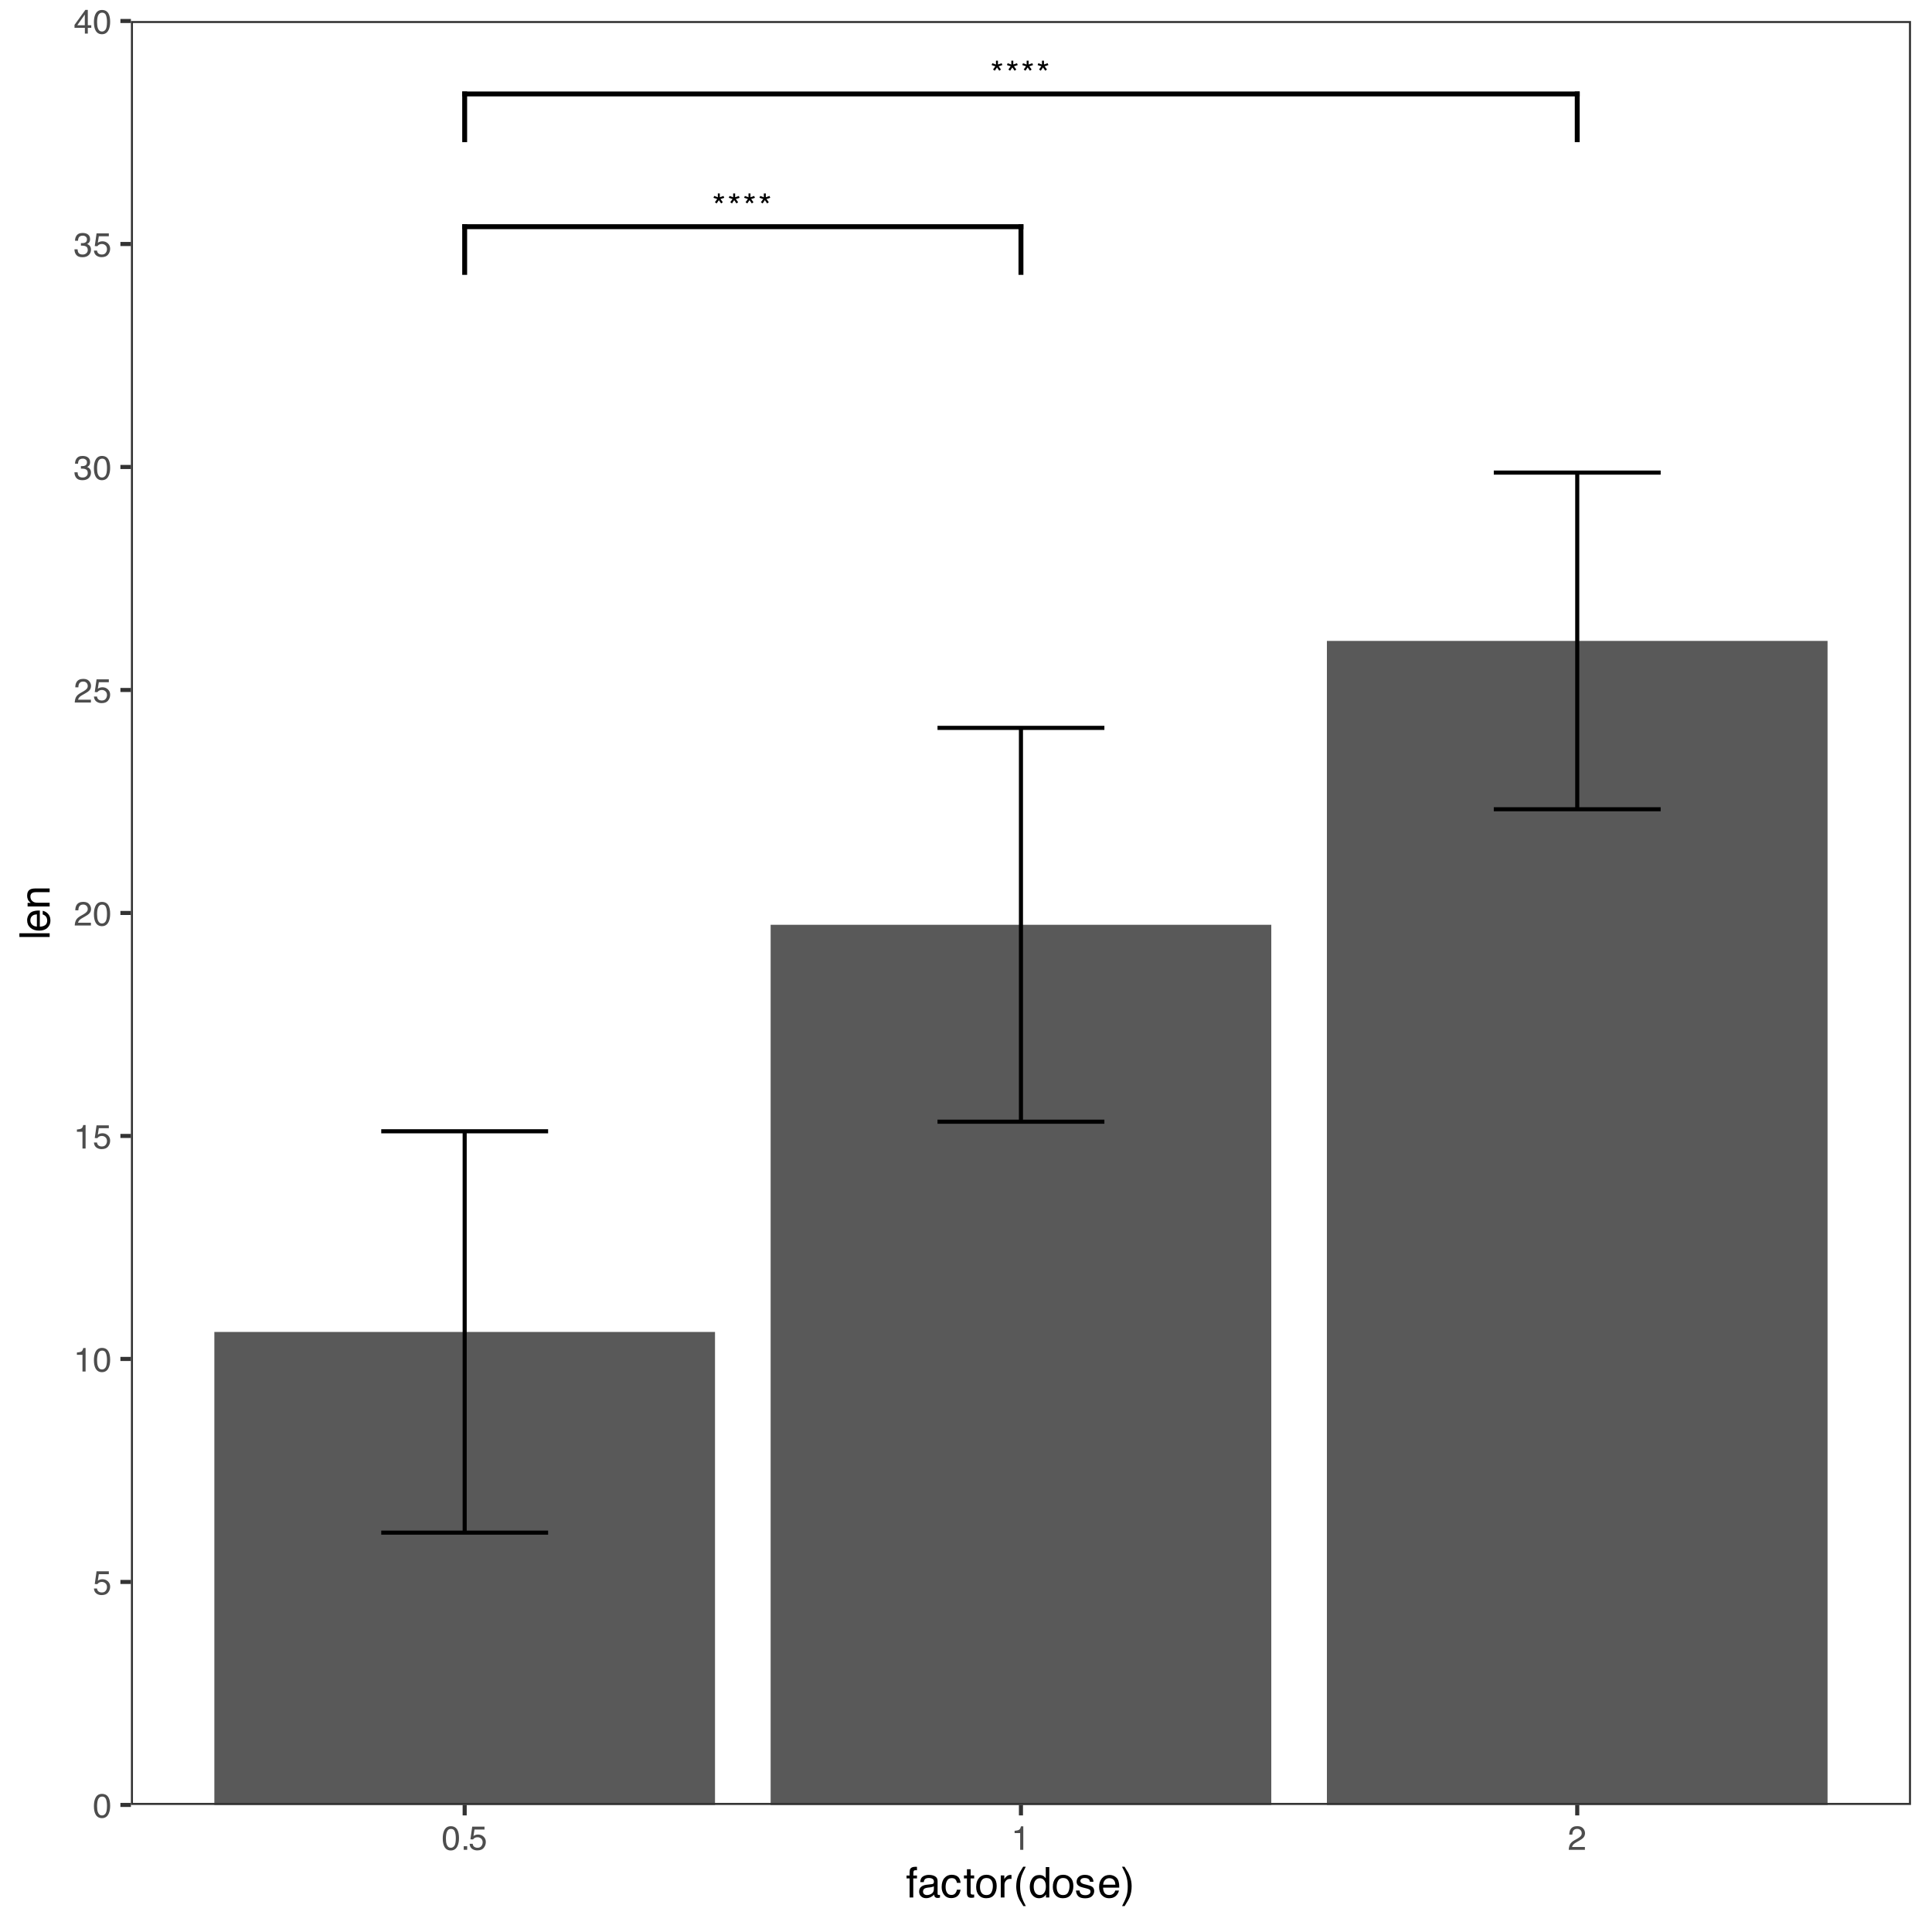
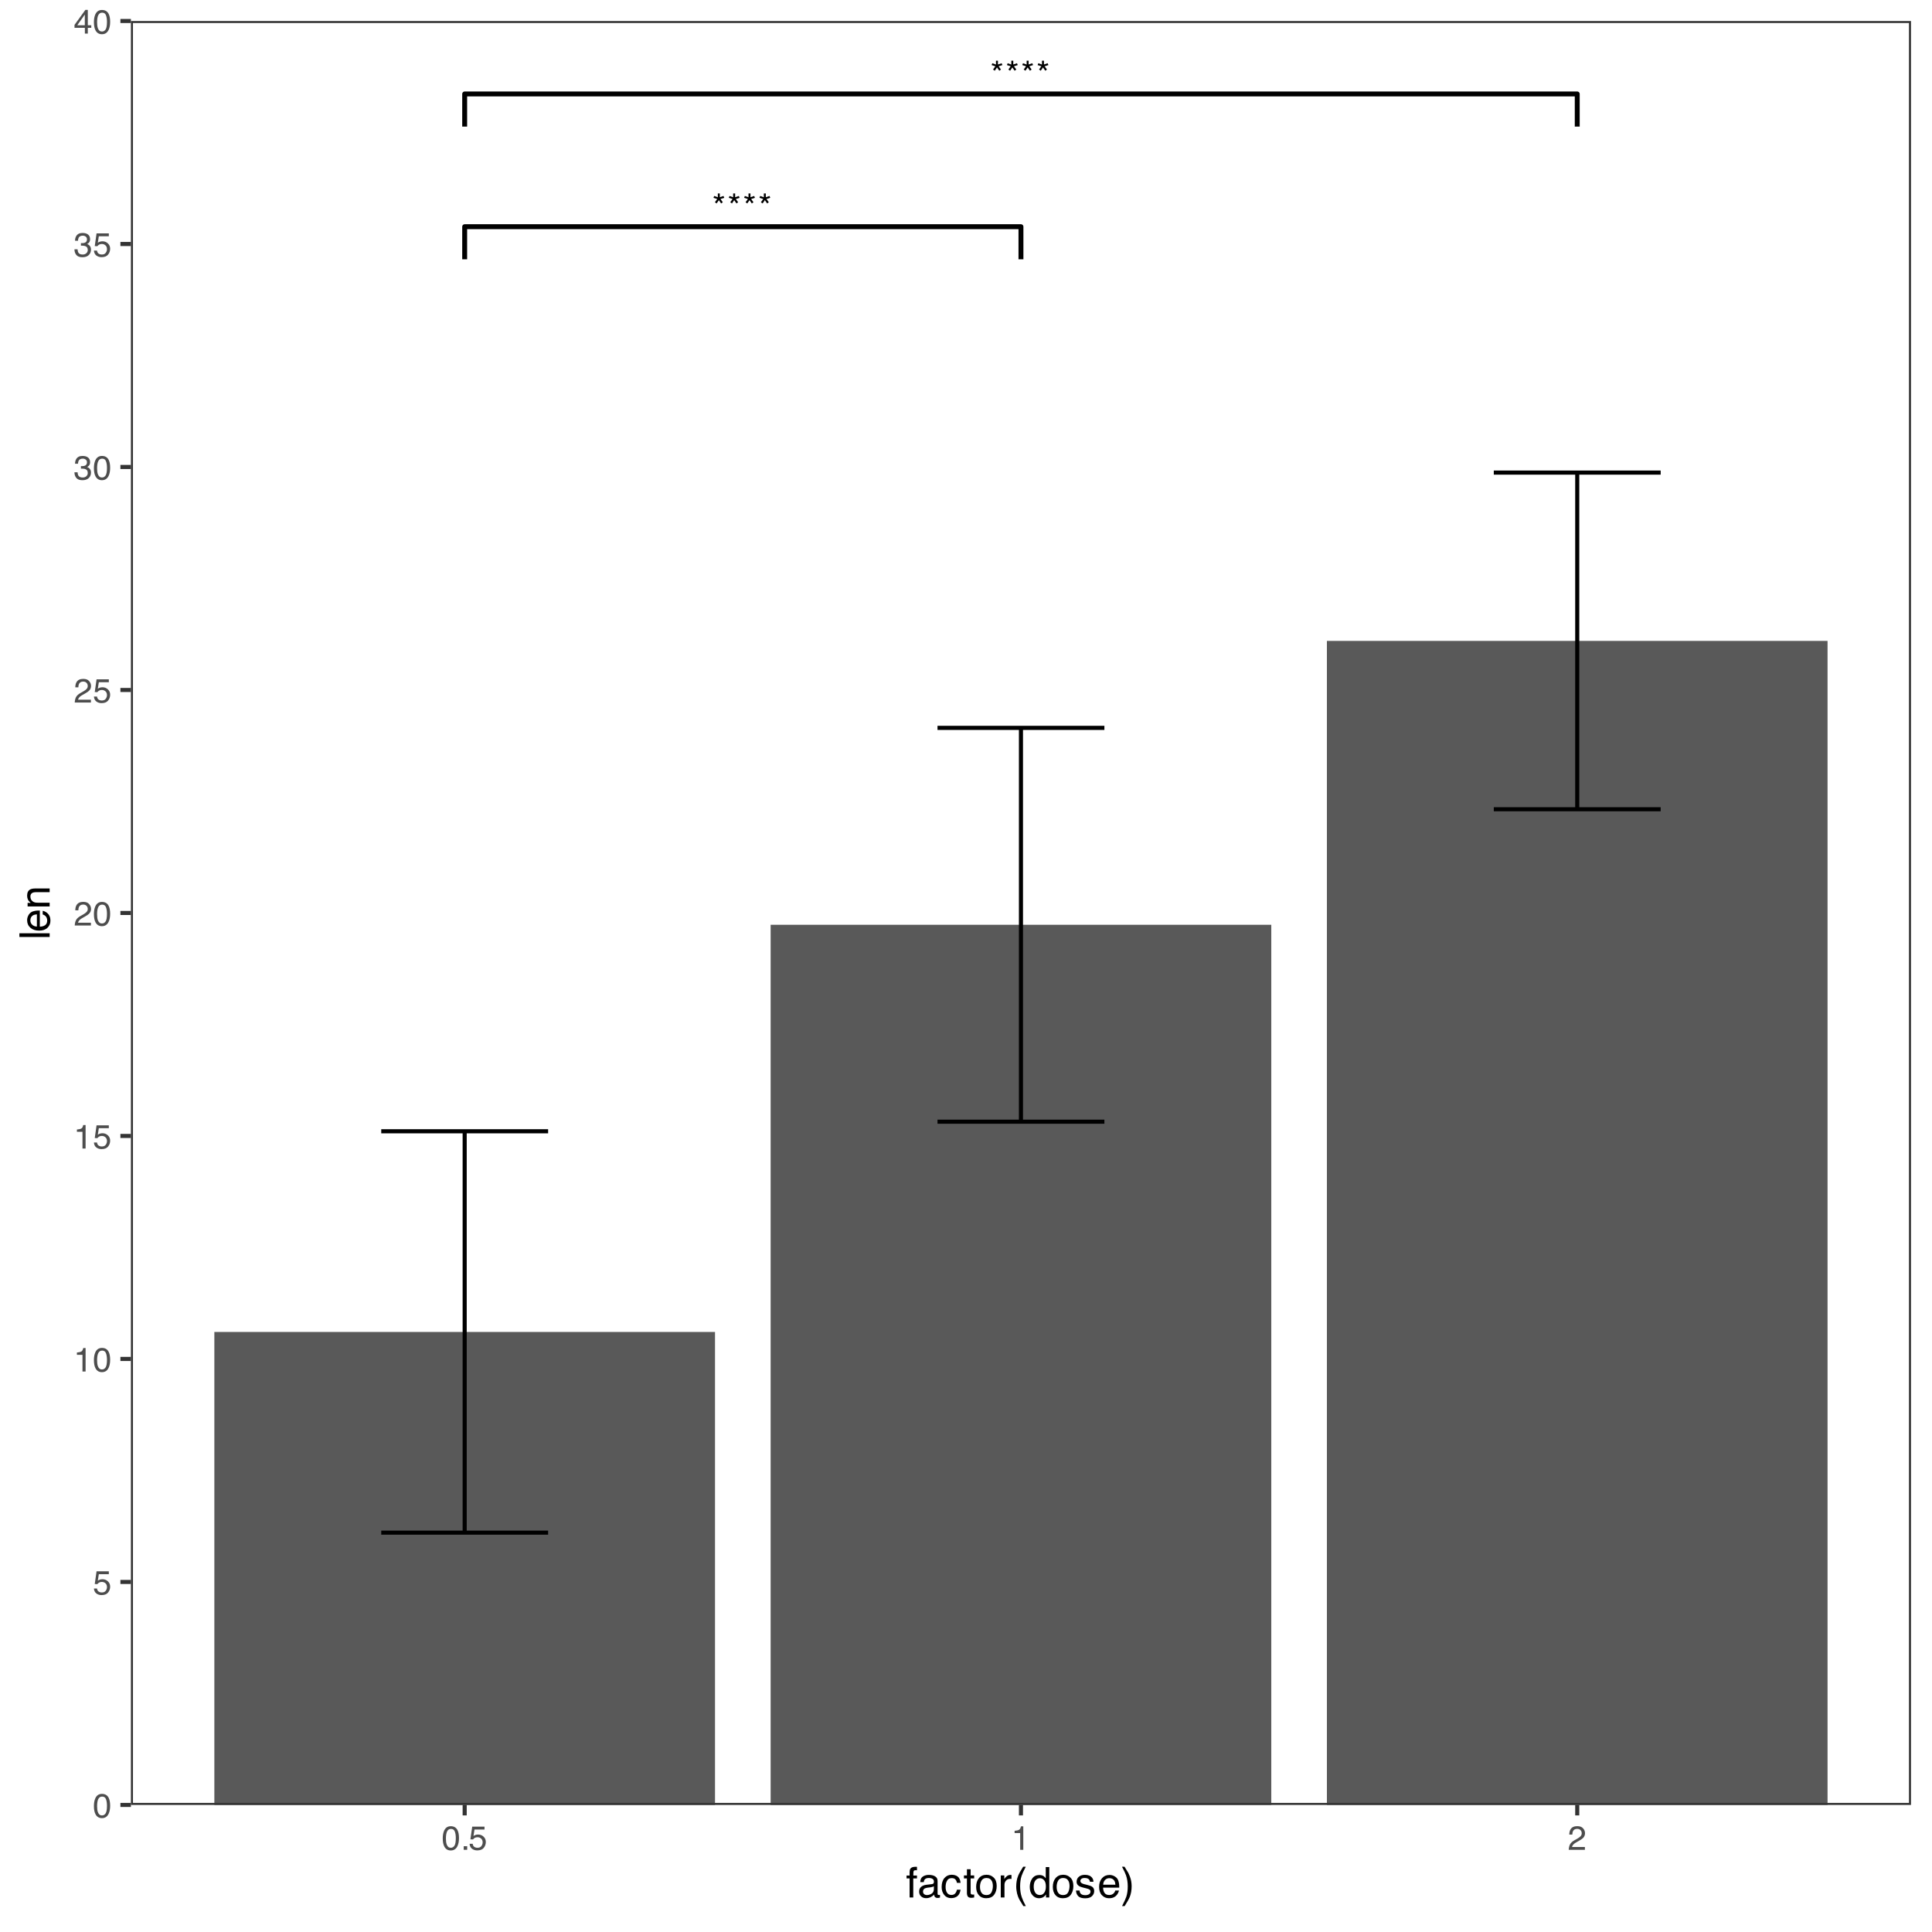
<svg xmlns="http://www.w3.org/2000/svg" xmlns:xlink="http://www.w3.org/1999/xlink" width="504pt" height="504pt" viewBox="0 0 504 504">
  <defs>
    <g>
      <g id="glyph-0-0">
        <path d="M 0.297 0 L 0.297 -6.531 L 5.484 -6.531 L 5.484 0 Z M 4.656 -0.812 L 4.656 -5.719 L 1.109 -5.719 L 1.109 -0.812 Z M 4.656 -0.812 " />
      </g>
      <g id="glyph-0-1">
        <path d="M 2 -6.531 L 2 -5.547 L 2.969 -5.875 L 3.156 -5.391 L 2.172 -5.078 L 2.781 -4.234 L 2.344 -3.922 L 1.75 -4.781 L 1.172 -3.922 L 0.719 -4.234 L 1.328 -5.078 L 0.344 -5.391 L 0.531 -5.875 L 1.484 -5.531 L 1.484 -6.531 Z M 2 -6.531 " />
      </g>
      <g id="glyph-1-0">
        <path d="M 0.281 0 L 0.281 -6.312 L 5.297 -6.312 L 5.297 0 Z M 4.5 -0.797 L 4.5 -5.516 L 1.078 -5.516 L 1.078 -0.797 Z M 4.5 -0.797 " />
      </g>
      <g id="glyph-1-1">
        <path d="M 2.375 -6.156 C 3.176 -6.156 3.754 -5.828 4.109 -5.172 C 4.379 -4.66 4.516 -3.961 4.516 -3.078 C 4.516 -2.242 4.391 -1.555 4.141 -1.016 C 3.785 -0.223 3.195 0.172 2.375 0.172 C 1.633 0.172 1.082 -0.148 0.719 -0.797 C 0.426 -1.328 0.281 -2.047 0.281 -2.953 C 0.281 -3.648 0.367 -4.25 0.547 -4.75 C 0.879 -5.688 1.488 -6.156 2.375 -6.156 Z M 2.375 -0.531 C 2.77 -0.531 3.086 -0.707 3.328 -1.062 C 3.566 -1.426 3.688 -2.086 3.688 -3.047 C 3.688 -3.754 3.598 -4.332 3.422 -4.781 C 3.254 -5.227 2.922 -5.453 2.422 -5.453 C 1.973 -5.453 1.641 -5.238 1.422 -4.812 C 1.211 -4.383 1.109 -3.754 1.109 -2.922 C 1.109 -2.297 1.176 -1.789 1.312 -1.406 C 1.52 -0.82 1.875 -0.531 2.375 -0.531 Z M 2.375 -0.531 " />
      </g>
      <g id="glyph-1-2">
        <path d="M 1.094 -1.562 C 1.133 -1.125 1.336 -0.82 1.703 -0.656 C 1.879 -0.57 2.094 -0.531 2.344 -0.531 C 2.801 -0.531 3.141 -0.676 3.359 -0.969 C 3.578 -1.258 3.688 -1.582 3.688 -1.938 C 3.688 -2.363 3.555 -2.691 3.297 -2.922 C 3.035 -3.16 2.719 -3.281 2.344 -3.281 C 2.082 -3.281 1.852 -3.227 1.656 -3.125 C 1.469 -3.02 1.305 -2.879 1.172 -2.703 L 0.5 -2.734 L 0.969 -6.047 L 4.172 -6.047 L 4.172 -5.297 L 1.562 -5.297 L 1.297 -3.594 C 1.43 -3.695 1.566 -3.773 1.703 -3.828 C 1.93 -3.93 2.195 -3.984 2.5 -3.984 C 3.062 -3.984 3.535 -3.801 3.922 -3.438 C 4.316 -3.07 4.516 -2.609 4.516 -2.047 C 4.516 -1.461 4.332 -0.945 3.969 -0.5 C 3.613 -0.062 3.047 0.156 2.266 0.156 C 1.754 0.156 1.305 0.012 0.922 -0.266 C 0.547 -0.547 0.332 -0.977 0.281 -1.562 Z M 1.094 -1.562 " />
      </g>
      <g id="glyph-1-3">
        <path d="M 0.844 -4.359 L 0.844 -4.953 C 1.395 -5.004 1.781 -5.094 2 -5.219 C 2.227 -5.344 2.395 -5.645 2.5 -6.125 L 3.109 -6.125 L 3.109 0 L 2.297 0 L 2.297 -4.359 Z M 0.844 -4.359 " />
      </g>
      <g id="glyph-1-4">
        <path d="M 0.281 0 C 0.301 -0.531 0.406 -0.988 0.594 -1.375 C 0.789 -1.77 1.164 -2.129 1.719 -2.453 L 2.547 -2.922 C 2.91 -3.141 3.164 -3.328 3.312 -3.484 C 3.551 -3.711 3.672 -3.984 3.672 -4.297 C 3.672 -4.648 3.562 -4.93 3.344 -5.141 C 3.133 -5.359 2.848 -5.469 2.484 -5.469 C 1.961 -5.469 1.598 -5.266 1.391 -4.859 C 1.285 -4.648 1.227 -4.352 1.219 -3.969 L 0.422 -3.969 C 0.43 -4.5 0.531 -4.938 0.719 -5.281 C 1.051 -5.875 1.645 -6.172 2.5 -6.172 C 3.195 -6.172 3.707 -5.977 4.031 -5.594 C 4.363 -5.219 4.531 -4.797 4.531 -4.328 C 4.531 -3.836 4.352 -3.414 4 -3.062 C 3.801 -2.863 3.441 -2.617 2.922 -2.328 L 2.344 -2 C 2.062 -1.844 1.836 -1.695 1.672 -1.562 C 1.391 -1.312 1.211 -1.035 1.141 -0.734 L 4.5 -0.734 L 4.5 0 Z M 0.281 0 " />
      </g>
      <g id="glyph-1-5">
        <path d="M 2.281 0.172 C 1.551 0.172 1.02 -0.023 0.688 -0.422 C 0.363 -0.828 0.203 -1.316 0.203 -1.891 L 1.016 -1.891 C 1.047 -1.492 1.117 -1.203 1.234 -1.016 C 1.441 -0.691 1.805 -0.531 2.328 -0.531 C 2.734 -0.531 3.055 -0.641 3.297 -0.859 C 3.547 -1.078 3.672 -1.359 3.672 -1.703 C 3.672 -2.129 3.539 -2.426 3.281 -2.594 C 3.031 -2.758 2.672 -2.844 2.203 -2.844 C 2.148 -2.844 2.098 -2.844 2.047 -2.844 C 1.992 -2.844 1.941 -2.844 1.891 -2.844 L 1.891 -3.516 C 1.973 -3.516 2.039 -3.508 2.094 -3.5 C 2.145 -3.5 2.203 -3.5 2.266 -3.5 C 2.555 -3.5 2.797 -3.547 2.984 -3.641 C 3.305 -3.797 3.469 -4.082 3.469 -4.5 C 3.469 -4.801 3.359 -5.035 3.141 -5.203 C 2.922 -5.367 2.672 -5.453 2.391 -5.453 C 1.867 -5.453 1.508 -5.281 1.312 -4.938 C 1.207 -4.75 1.145 -4.477 1.125 -4.125 L 0.359 -4.125 C 0.359 -4.582 0.453 -4.973 0.641 -5.297 C 0.953 -5.867 1.504 -6.156 2.297 -6.156 C 2.93 -6.156 3.422 -6.016 3.766 -5.734 C 4.109 -5.461 4.281 -5.062 4.281 -4.531 C 4.281 -4.145 4.176 -3.836 3.969 -3.609 C 3.844 -3.461 3.68 -3.348 3.484 -3.266 C 3.805 -3.172 4.055 -3 4.234 -2.75 C 4.422 -2.5 4.516 -2.191 4.516 -1.828 C 4.516 -1.234 4.316 -0.75 3.922 -0.375 C 3.535 -0.008 2.988 0.172 2.281 0.172 Z M 2.281 0.172 " />
      </g>
      <g id="glyph-1-6">
        <path d="M 2.906 -2.172 L 2.906 -4.969 L 0.938 -2.172 Z M 2.922 0 L 2.922 -1.5 L 0.219 -1.5 L 0.219 -2.266 L 3.047 -6.172 L 3.688 -6.172 L 3.688 -2.172 L 4.594 -2.172 L 4.594 -1.5 L 3.688 -1.5 L 3.688 0 Z M 2.922 0 " />
      </g>
      <g id="glyph-1-7">
        <path d="M 0.75 -0.938 L 1.656 -0.938 L 1.656 0 L 0.75 0 Z M 0.75 -0.938 " />
      </g>
      <g id="glyph-2-0">
        <path d="M 0.359 0 L 0.359 -7.891 L 6.625 -7.891 L 6.625 0 Z M 5.625 -0.984 L 5.625 -6.906 L 1.344 -6.906 L 1.344 -0.984 Z M 5.625 -0.984 " />
      </g>
      <g id="glyph-2-1">
        <path d="M 0.953 -6.625 C 0.961 -7.031 1.031 -7.328 1.156 -7.516 C 1.383 -7.836 1.82 -8 2.469 -8 C 2.531 -8 2.594 -8 2.656 -8 C 2.719 -8 2.789 -7.992 2.875 -7.984 L 2.875 -7.094 C 2.77 -7.102 2.695 -7.109 2.656 -7.109 C 2.613 -7.109 2.57 -7.109 2.531 -7.109 C 2.238 -7.109 2.062 -7.031 2 -6.875 C 1.945 -6.727 1.922 -6.344 1.922 -5.719 L 2.875 -5.719 L 2.875 -4.969 L 1.906 -4.969 L 1.906 0 L 0.953 0 L 0.953 -4.969 L 0.156 -4.969 L 0.156 -5.719 L 0.953 -5.719 Z M 0.953 -6.625 " />
      </g>
      <g id="glyph-2-2">
        <path d="M 1.453 -1.531 C 1.453 -1.25 1.551 -1.023 1.75 -0.859 C 1.957 -0.703 2.203 -0.625 2.484 -0.625 C 2.816 -0.625 3.145 -0.703 3.469 -0.859 C 4.008 -1.117 4.281 -1.551 4.281 -2.156 L 4.281 -2.922 C 4.156 -2.848 4 -2.785 3.812 -2.734 C 3.633 -2.691 3.453 -2.656 3.266 -2.625 L 2.688 -2.562 C 2.332 -2.508 2.066 -2.438 1.891 -2.344 C 1.598 -2.164 1.453 -1.895 1.453 -1.531 Z M 3.797 -3.484 C 4.016 -3.516 4.16 -3.609 4.234 -3.766 C 4.273 -3.848 4.297 -3.973 4.297 -4.141 C 4.297 -4.461 4.176 -4.695 3.938 -4.844 C 3.707 -5 3.375 -5.078 2.938 -5.078 C 2.438 -5.078 2.082 -4.941 1.875 -4.672 C 1.75 -4.516 1.672 -4.289 1.641 -4 L 0.734 -4 C 0.754 -4.707 0.984 -5.195 1.422 -5.469 C 1.867 -5.75 2.383 -5.891 2.969 -5.891 C 3.645 -5.891 4.191 -5.758 4.609 -5.5 C 5.035 -5.25 5.25 -4.848 5.25 -4.297 L 5.25 -0.984 C 5.25 -0.891 5.266 -0.812 5.297 -0.75 C 5.336 -0.688 5.426 -0.656 5.562 -0.656 C 5.602 -0.656 5.648 -0.656 5.703 -0.656 C 5.766 -0.664 5.82 -0.676 5.875 -0.688 L 5.875 0.031 C 5.727 0.07 5.613 0.098 5.531 0.109 C 5.457 0.117 5.352 0.125 5.219 0.125 C 4.883 0.125 4.641 0.004 4.484 -0.234 C 4.41 -0.359 4.359 -0.535 4.328 -0.766 C 4.129 -0.504 3.844 -0.281 3.469 -0.094 C 3.102 0.09 2.695 0.188 2.25 0.188 C 1.719 0.188 1.281 0.023 0.938 -0.297 C 0.602 -0.617 0.438 -1.023 0.438 -1.516 C 0.438 -2.047 0.602 -2.457 0.938 -2.75 C 1.27 -3.039 1.707 -3.223 2.25 -3.297 Z M 2.984 -5.891 Z M 2.984 -5.891 " />
      </g>
      <g id="glyph-2-3">
        <path d="M 2.922 -5.922 C 3.578 -5.922 4.109 -5.758 4.516 -5.438 C 4.922 -5.125 5.164 -4.582 5.25 -3.812 L 4.297 -3.812 C 4.242 -4.164 4.113 -4.457 3.906 -4.688 C 3.707 -4.926 3.379 -5.047 2.922 -5.047 C 2.305 -5.047 1.867 -4.75 1.609 -4.156 C 1.43 -3.758 1.344 -3.273 1.344 -2.703 C 1.344 -2.129 1.461 -1.645 1.703 -1.25 C 1.953 -0.852 2.336 -0.656 2.859 -0.656 C 3.266 -0.656 3.582 -0.773 3.812 -1.016 C 4.051 -1.266 4.211 -1.602 4.297 -2.031 L 5.25 -2.031 C 5.133 -1.27 4.863 -0.711 4.438 -0.359 C 4.008 -0.004 3.457 0.172 2.781 0.172 C 2.031 0.172 1.43 -0.102 0.984 -0.656 C 0.535 -1.207 0.312 -1.895 0.312 -2.719 C 0.312 -3.727 0.555 -4.516 1.047 -5.078 C 1.535 -5.641 2.16 -5.922 2.922 -5.922 Z M 2.781 -5.891 Z M 2.781 -5.891 " />
      </g>
      <g id="glyph-2-4">
        <path d="M 0.906 -7.359 L 1.875 -7.359 L 1.875 -5.75 L 2.797 -5.75 L 2.797 -4.969 L 1.875 -4.969 L 1.875 -1.203 C 1.875 -1.004 1.941 -0.875 2.078 -0.812 C 2.16 -0.77 2.285 -0.75 2.453 -0.75 C 2.504 -0.75 2.555 -0.75 2.609 -0.75 C 2.66 -0.75 2.723 -0.754 2.797 -0.766 L 2.797 0 C 2.68 0.031 2.562 0.051 2.438 0.062 C 2.32 0.082 2.195 0.094 2.062 0.094 C 1.613 0.094 1.305 -0.02 1.141 -0.25 C 0.984 -0.488 0.906 -0.789 0.906 -1.156 L 0.906 -4.969 L 0.125 -4.969 L 0.125 -5.75 L 0.906 -5.75 Z M 0.906 -7.359 " />
      </g>
      <g id="glyph-2-5">
        <path d="M 2.984 -0.625 C 3.629 -0.625 4.07 -0.863 4.312 -1.344 C 4.551 -1.832 4.672 -2.375 4.672 -2.969 C 4.672 -3.508 4.582 -3.945 4.406 -4.281 C 4.133 -4.812 3.664 -5.078 3 -5.078 C 2.406 -5.078 1.973 -4.848 1.703 -4.391 C 1.441 -3.941 1.312 -3.398 1.312 -2.766 C 1.312 -2.148 1.441 -1.641 1.703 -1.234 C 1.973 -0.828 2.398 -0.625 2.984 -0.625 Z M 3.031 -5.922 C 3.77 -5.922 4.395 -5.672 4.906 -5.172 C 5.414 -4.68 5.672 -3.957 5.672 -3 C 5.672 -2.07 5.445 -1.305 5 -0.703 C 4.551 -0.098 3.852 0.203 2.906 0.203 C 2.113 0.203 1.484 -0.062 1.016 -0.594 C 0.547 -1.125 0.312 -1.844 0.312 -2.75 C 0.312 -3.719 0.555 -4.488 1.047 -5.062 C 1.535 -5.633 2.195 -5.922 3.031 -5.922 Z M 3 -5.891 Z M 3 -5.891 " />
      </g>
      <g id="glyph-2-6">
        <path d="M 0.734 -5.75 L 1.656 -5.75 L 1.656 -4.766 C 1.727 -4.953 1.91 -5.18 2.203 -5.453 C 2.492 -5.734 2.832 -5.875 3.219 -5.875 C 3.238 -5.875 3.27 -5.875 3.312 -5.875 C 3.352 -5.875 3.426 -5.867 3.531 -5.859 L 3.531 -4.828 C 3.477 -4.836 3.426 -4.844 3.375 -4.844 C 3.32 -4.852 3.27 -4.859 3.219 -4.859 C 2.727 -4.859 2.352 -4.703 2.094 -4.391 C 1.832 -4.078 1.703 -3.719 1.703 -3.312 L 1.703 0 L 0.734 0 Z M 0.734 -5.75 " />
      </g>
      <g id="glyph-2-7">
        <path d="M 3.25 -8.016 C 2.688 -6.922 2.32 -6.117 2.156 -5.609 C 1.906 -4.828 1.781 -3.922 1.781 -2.891 C 1.781 -1.848 1.926 -0.898 2.219 -0.047 C 2.395 0.48 2.742 1.25 3.266 2.25 L 2.625 2.25 C 2.102 1.426 1.781 0.898 1.656 0.672 C 1.531 0.453 1.391 0.148 1.234 -0.234 C 1.035 -0.766 0.898 -1.332 0.828 -1.938 C 0.785 -2.25 0.766 -2.547 0.766 -2.828 C 0.766 -3.891 0.93 -4.832 1.266 -5.656 C 1.473 -6.188 1.91 -6.973 2.578 -8.016 Z M 3.25 -8.016 " />
      </g>
      <g id="glyph-2-8">
        <path d="M 1.328 -2.812 C 1.328 -2.195 1.457 -1.68 1.719 -1.266 C 1.977 -0.848 2.395 -0.641 2.969 -0.641 C 3.414 -0.641 3.781 -0.832 4.062 -1.219 C 4.352 -1.602 4.5 -2.156 4.5 -2.875 C 4.5 -3.602 4.348 -4.141 4.047 -4.484 C 3.754 -4.836 3.391 -5.016 2.953 -5.016 C 2.473 -5.016 2.082 -4.828 1.781 -4.453 C 1.477 -4.078 1.328 -3.531 1.328 -2.812 Z M 2.781 -5.859 C 3.219 -5.859 3.586 -5.766 3.891 -5.578 C 4.055 -5.473 4.25 -5.285 4.469 -5.016 L 4.469 -7.922 L 5.391 -7.922 L 5.391 0 L 4.531 0 L 4.531 -0.797 C 4.301 -0.441 4.031 -0.188 3.719 -0.031 C 3.414 0.121 3.066 0.203 2.672 0.203 C 2.023 0.203 1.469 -0.062 1 -0.594 C 0.531 -1.133 0.297 -1.852 0.297 -2.75 C 0.297 -3.594 0.508 -4.32 0.938 -4.938 C 1.363 -5.551 1.977 -5.859 2.781 -5.859 Z M 2.781 -5.859 " />
      </g>
      <g id="glyph-2-9">
        <path d="M 1.281 -1.812 C 1.312 -1.488 1.395 -1.238 1.531 -1.062 C 1.77 -0.75 2.191 -0.594 2.797 -0.594 C 3.148 -0.594 3.461 -0.672 3.734 -0.828 C 4.004 -0.984 4.141 -1.223 4.141 -1.547 C 4.141 -1.797 4.031 -1.984 3.812 -2.109 C 3.676 -2.191 3.398 -2.285 2.984 -2.391 L 2.219 -2.578 C 1.727 -2.703 1.367 -2.836 1.141 -2.984 C 0.723 -3.254 0.516 -3.617 0.516 -4.078 C 0.516 -4.617 0.707 -5.055 1.094 -5.391 C 1.488 -5.734 2.02 -5.906 2.688 -5.906 C 3.551 -5.906 4.176 -5.648 4.562 -5.141 C 4.801 -4.816 4.914 -4.469 4.906 -4.094 L 4 -4.094 C 3.977 -4.312 3.898 -4.508 3.766 -4.688 C 3.547 -4.945 3.16 -5.078 2.609 -5.078 C 2.242 -5.078 1.969 -5.004 1.781 -4.859 C 1.594 -4.723 1.5 -4.539 1.5 -4.312 C 1.5 -4.062 1.625 -3.863 1.875 -3.719 C 2.008 -3.625 2.219 -3.539 2.5 -3.469 L 3.141 -3.312 C 3.836 -3.145 4.301 -2.984 4.531 -2.828 C 4.914 -2.578 5.109 -2.191 5.109 -1.672 C 5.109 -1.148 4.91 -0.703 4.516 -0.328 C 4.129 0.035 3.539 0.219 2.75 0.219 C 1.895 0.219 1.285 0.023 0.922 -0.359 C 0.566 -0.754 0.379 -1.238 0.359 -1.812 Z M 2.719 -5.891 Z M 2.719 -5.891 " />
      </g>
      <g id="glyph-2-10">
        <path d="M 3.109 -5.875 C 3.516 -5.875 3.906 -5.781 4.281 -5.594 C 4.664 -5.406 4.961 -5.156 5.172 -4.844 C 5.359 -4.562 5.484 -4.223 5.547 -3.828 C 5.609 -3.566 5.641 -3.145 5.641 -2.562 L 1.422 -2.562 C 1.441 -1.977 1.578 -1.508 1.828 -1.156 C 2.086 -0.812 2.488 -0.641 3.031 -0.641 C 3.539 -0.641 3.945 -0.805 4.25 -1.141 C 4.414 -1.328 4.535 -1.551 4.609 -1.812 L 5.562 -1.812 C 5.531 -1.594 5.441 -1.352 5.297 -1.094 C 5.16 -0.832 5.004 -0.625 4.828 -0.469 C 4.535 -0.176 4.176 0.02 3.75 0.125 C 3.508 0.176 3.242 0.203 2.953 0.203 C 2.234 0.203 1.625 -0.055 1.125 -0.578 C 0.633 -1.098 0.391 -1.828 0.391 -2.766 C 0.391 -3.691 0.641 -4.441 1.141 -5.016 C 1.641 -5.586 2.297 -5.875 3.109 -5.875 Z M 4.641 -3.328 C 4.609 -3.754 4.52 -4.094 4.375 -4.344 C 4.102 -4.801 3.66 -5.031 3.047 -5.031 C 2.598 -5.031 2.223 -4.867 1.922 -4.547 C 1.629 -4.234 1.473 -3.828 1.453 -3.328 Z M 3.016 -5.891 Z M 3.016 -5.891 " />
      </g>
      <g id="glyph-2-11">
        <path d="M 0.375 2.25 C 0.945 1.133 1.316 0.32 1.484 -0.188 C 1.734 -0.957 1.859 -1.859 1.859 -2.891 C 1.859 -3.922 1.711 -4.867 1.422 -5.734 C 1.242 -6.266 0.891 -7.023 0.359 -8.016 L 1.016 -8.016 C 1.566 -7.141 1.898 -6.598 2.016 -6.391 C 2.129 -6.18 2.254 -5.895 2.391 -5.531 C 2.566 -5.082 2.691 -4.641 2.766 -4.203 C 2.836 -3.773 2.875 -3.359 2.875 -2.953 C 2.875 -1.891 2.707 -0.941 2.375 -0.109 C 2.156 0.418 1.711 1.207 1.047 2.25 Z M 0.375 2.25 " />
      </g>
      <g id="glyph-3-0">
        <path d="M 0 -0.359 L -7.891 -0.359 L -7.891 -6.625 L 0 -6.625 Z M -0.984 -5.625 L -6.906 -5.625 L -6.906 -1.344 L -0.984 -1.344 Z M -0.984 -5.625 " />
      </g>
      <g id="glyph-3-1">
        <path d="M -7.891 -0.734 L -7.891 -1.703 L 0 -1.703 L 0 -0.734 Z M -7.891 -0.734 " />
      </g>
      <g id="glyph-3-2">
        <path d="M -5.875 -3.109 C -5.875 -3.516 -5.781 -3.906 -5.594 -4.281 C -5.406 -4.664 -5.156 -4.961 -4.844 -5.172 C -4.562 -5.359 -4.223 -5.484 -3.828 -5.547 C -3.566 -5.609 -3.145 -5.641 -2.562 -5.641 L -2.562 -1.422 C -1.977 -1.441 -1.508 -1.578 -1.156 -1.828 C -0.812 -2.086 -0.641 -2.488 -0.641 -3.031 C -0.641 -3.539 -0.805 -3.945 -1.141 -4.25 C -1.328 -4.414 -1.551 -4.535 -1.812 -4.609 L -1.812 -5.562 C -1.594 -5.531 -1.352 -5.441 -1.094 -5.297 C -0.832 -5.16 -0.625 -5.004 -0.469 -4.828 C -0.176 -4.535 0.02 -4.176 0.125 -3.75 C 0.176 -3.508 0.203 -3.242 0.203 -2.953 C 0.203 -2.234 -0.055 -1.625 -0.578 -1.125 C -1.098 -0.633 -1.828 -0.391 -2.766 -0.391 C -3.691 -0.391 -4.441 -0.641 -5.016 -1.141 C -5.586 -1.641 -5.875 -2.297 -5.875 -3.109 Z M -3.328 -4.641 C -3.754 -4.609 -4.094 -4.52 -4.344 -4.375 C -4.801 -4.102 -5.031 -3.66 -5.031 -3.047 C -5.031 -2.598 -4.867 -2.223 -4.547 -1.922 C -4.234 -1.629 -3.828 -1.473 -3.328 -1.453 Z M -5.891 -3.016 Z M -5.891 -3.016 " />
      </g>
      <g id="glyph-3-3">
        <path d="M -5.75 -0.703 L -5.75 -1.625 L -4.938 -1.625 C -5.27 -1.895 -5.508 -2.18 -5.656 -2.484 C -5.801 -2.797 -5.875 -3.133 -5.875 -3.5 C -5.875 -4.32 -5.594 -4.875 -5.031 -5.156 C -4.719 -5.312 -4.27 -5.391 -3.688 -5.391 L 0 -5.391 L 0 -4.422 L -3.625 -4.422 C -3.977 -4.422 -4.258 -4.367 -4.469 -4.266 C -4.832 -4.086 -5.016 -3.773 -5.016 -3.328 C -5.016 -3.098 -4.988 -2.91 -4.938 -2.766 C -4.863 -2.492 -4.707 -2.258 -4.469 -2.062 C -4.281 -1.906 -4.082 -1.801 -3.875 -1.75 C -3.676 -1.695 -3.391 -1.672 -3.016 -1.672 L 0 -1.672 L 0 -0.703 Z M -5.891 -2.984 Z M -5.891 -2.984 " />
      </g>
    </g>
    <clipPath id="clip-0">
      <path clip-rule="nonzero" d="M 34.152 5.48 L 498.523 5.48 L 498.523 470.852 L 34.152 470.852 Z M 34.152 5.48 " />
    </clipPath>
    <clipPath id="clip-1">
      <path clip-rule="nonzero" d="M 55 347 L 187 347 L 187 470.852 L 55 470.852 Z M 55 347 " />
    </clipPath>
    <clipPath id="clip-2">
      <path clip-rule="nonzero" d="M 201 241 L 332 241 L 332 470.852 L 201 470.852 Z M 201 241 " />
    </clipPath>
    <clipPath id="clip-3">
      <path clip-rule="nonzero" d="M 346 167 L 477 167 L 477 470.852 L 346 470.852 Z M 346 167 " />
    </clipPath>
    <clipPath id="clip-4">
      <path clip-rule="nonzero" d="M 34.152 5.48 L 498.523 5.48 L 498.523 470.852 L 34.152 470.852 Z M 34.152 5.48 " />
    </clipPath>
  </defs>
  <rect x="-50.4" y="-50.4" width="604.8" height="604.8" fill="rgb(100%, 100%, 100%)" fill-opacity="1" />
  <rect x="-50.4" y="-50.4" width="604.8" height="604.8" fill="rgb(100%, 100%, 100%)" fill-opacity="1" />
  <path fill="none" stroke-width="1.067" stroke-linecap="round" stroke-linejoin="round" stroke="rgb(100%, 100%, 100%)" stroke-opacity="1" stroke-miterlimit="10" d="M 0 504 L 504 504 L 504 0 L 0 0 Z M 0 504 " />
  <g clip-path="url(#clip-0)">
    <path fill-rule="nonzero" fill="rgb(100%, 100%, 100%)" fill-opacity="1" d="M 34.152 470.848 L 498.523 470.848 L 498.523 5.477 L 34.152 5.477 Z M 34.152 470.848 " />
  </g>
  <g clip-path="url(#clip-1)">
    <path fill-rule="nonzero" fill="rgb(34.902%, 34.902%, 34.902%)" fill-opacity="1" d="M 55.918 470.848 L 186.523 470.848 L 186.523 347.465 L 55.918 347.465 Z M 55.918 470.848 " />
  </g>
  <g clip-path="url(#clip-2)">
    <path fill-rule="nonzero" fill="rgb(34.902%, 34.902%, 34.902%)" fill-opacity="1" d="M 201.035 470.848 L 331.641 470.848 L 331.641 241.246 L 201.035 241.246 Z M 201.035 470.848 " />
  </g>
  <g clip-path="url(#clip-3)">
    <path fill-rule="nonzero" fill="rgb(34.902%, 34.902%, 34.902%)" fill-opacity="1" d="M 346.148 470.848 L 476.754 470.848 L 476.754 167.195 L 346.148 167.195 Z M 346.148 470.848 " />
  </g>
  <path fill="none" stroke-width="1.067" stroke-linecap="butt" stroke-linejoin="round" stroke="rgb(0%, 0%, 0%)" stroke-opacity="1" stroke-miterlimit="10" d="M 99.453 295.117 L 142.988 295.117 " />
  <path fill="none" stroke-width="1.067" stroke-linecap="butt" stroke-linejoin="round" stroke="rgb(0%, 0%, 0%)" stroke-opacity="1" stroke-miterlimit="10" d="M 121.219 295.117 L 121.219 399.82 " />
  <path fill="none" stroke-width="1.067" stroke-linecap="butt" stroke-linejoin="round" stroke="rgb(0%, 0%, 0%)" stroke-opacity="1" stroke-miterlimit="10" d="M 99.453 399.82 L 142.988 399.82 " />
  <path fill="none" stroke-width="1.067" stroke-linecap="butt" stroke-linejoin="round" stroke="rgb(0%, 0%, 0%)" stroke-opacity="1" stroke-miterlimit="10" d="M 244.566 189.879 L 288.102 189.879 " />
  <path fill="none" stroke-width="1.067" stroke-linecap="butt" stroke-linejoin="round" stroke="rgb(0%, 0%, 0%)" stroke-opacity="1" stroke-miterlimit="10" d="M 266.336 189.879 L 266.336 292.617 " />
  <path fill="none" stroke-width="1.067" stroke-linecap="butt" stroke-linejoin="round" stroke="rgb(0%, 0%, 0%)" stroke-opacity="1" stroke-miterlimit="10" d="M 244.566 292.617 L 288.102 292.617 " />
  <path fill="none" stroke-width="1.067" stroke-linecap="butt" stroke-linejoin="round" stroke="rgb(0%, 0%, 0%)" stroke-opacity="1" stroke-miterlimit="10" d="M 389.684 123.285 L 433.219 123.285 " />
  <path fill="none" stroke-width="1.067" stroke-linecap="butt" stroke-linejoin="round" stroke="rgb(0%, 0%, 0%)" stroke-opacity="1" stroke-miterlimit="10" d="M 411.453 123.285 L 411.453 211.105 " />
  <path fill="none" stroke-width="1.067" stroke-linecap="butt" stroke-linejoin="round" stroke="rgb(0%, 0%, 0%)" stroke-opacity="1" stroke-miterlimit="10" d="M 389.684 211.105 L 433.219 211.105 " />
  <g fill="rgb(0%, 0%, 0%)" fill-opacity="1">
    <use xlink:href="#glyph-0-1" x="185.777" y="56.995" />
    <use xlink:href="#glyph-0-1" x="189.777" y="56.995" />
    <use xlink:href="#glyph-0-1" x="193.777" y="56.995" />
    <use xlink:href="#glyph-0-1" x="197.777" y="56.995" />
  </g>
-   <path fill="none" stroke-width="1.28" stroke-linecap="square" stroke-linejoin="round" stroke="rgb(0%, 0%, 0%)" stroke-opacity="1" stroke-miterlimit="10" d="M 121.219 71.062 L 121.219 59.137 " />
-   <path fill="none" stroke-width="1.28" stroke-linecap="square" stroke-linejoin="round" stroke="rgb(0%, 0%, 0%)" stroke-opacity="1" stroke-miterlimit="10" d="M 121.219 59.137 L 266.336 59.137 " />
-   <path fill="none" stroke-width="1.28" stroke-linecap="square" stroke-linejoin="round" stroke="rgb(0%, 0%, 0%)" stroke-opacity="1" stroke-miterlimit="10" d="M 266.336 59.137 L 266.336 71.062 " />
  <g fill="rgb(0%, 0%, 0%)" fill-opacity="1">
    <use xlink:href="#glyph-0-1" x="258.336" y="22.37" />
    <use xlink:href="#glyph-0-1" x="262.336" y="22.37" />
    <use xlink:href="#glyph-0-1" x="266.336" y="22.37" />
    <use xlink:href="#glyph-0-1" x="270.336" y="22.37" />
  </g>
-   <path fill="none" stroke-width="1.28" stroke-linecap="square" stroke-linejoin="round" stroke="rgb(0%, 0%, 0%)" stroke-opacity="1" stroke-miterlimit="10" d="M 121.219 36.438 L 121.219 24.512 " />
-   <path fill="none" stroke-width="1.28" stroke-linecap="square" stroke-linejoin="round" stroke="rgb(0%, 0%, 0%)" stroke-opacity="1" stroke-miterlimit="10" d="M 121.219 24.512 L 411.453 24.512 " />
-   <path fill="none" stroke-width="1.28" stroke-linecap="square" stroke-linejoin="round" stroke="rgb(0%, 0%, 0%)" stroke-opacity="1" stroke-miterlimit="10" d="M 411.453 24.512 L 411.453 36.438 " />
+   <path fill="none" stroke-width="1.28" stroke-linecap="butt" stroke-linejoin="round" stroke="rgb(0%, 0%, 0%)" stroke-opacity="1" stroke-miterlimit="10" d="M 121.219 67.641 L 121.219 59.137 L 266.336 59.137 L 266.336 67.641 " />
+   <path fill="none" stroke-width="1.28" stroke-linecap="butt" stroke-linejoin="round" stroke="rgb(0%, 0%, 0%)" stroke-opacity="1" stroke-miterlimit="10" d="M 121.219 33.016 L 121.219 24.512 L 411.453 24.512 L 411.453 33.016 " />
  <g clip-path="url(#clip-4)">
    <path fill="none" stroke-width="1.067" stroke-linecap="round" stroke-linejoin="round" stroke="rgb(20%, 20%, 20%)" stroke-opacity="1" stroke-miterlimit="10" d="M 34.152 470.848 L 498.523 470.848 L 498.523 5.477 L 34.152 5.477 Z M 34.152 470.848 " />
  </g>
  <g fill="rgb(30.196%, 30.196%, 30.196%)" fill-opacity="1">
    <use xlink:href="#glyph-1-1" x="24.219" y="474.124" />
  </g>
  <g fill="rgb(30.196%, 30.196%, 30.196%)" fill-opacity="1">
    <use xlink:href="#glyph-1-2" x="24.219" y="415.956" />
  </g>
  <g fill="rgb(30.196%, 30.196%, 30.196%)" fill-opacity="1">
    <use xlink:href="#glyph-1-3" x="19.219" y="357.784" />
    <use xlink:href="#glyph-1-1" x="24.219" y="357.784" />
  </g>
  <g fill="rgb(30.196%, 30.196%, 30.196%)" fill-opacity="1">
    <use xlink:href="#glyph-1-3" x="19.219" y="299.612" />
    <use xlink:href="#glyph-1-2" x="24.219" y="299.612" />
  </g>
  <g fill="rgb(30.196%, 30.196%, 30.196%)" fill-opacity="1">
    <use xlink:href="#glyph-1-4" x="19.219" y="241.44" />
    <use xlink:href="#glyph-1-1" x="24.219" y="241.44" />
  </g>
  <g fill="rgb(30.196%, 30.196%, 30.196%)" fill-opacity="1">
    <use xlink:href="#glyph-1-4" x="19.219" y="183.269" />
    <use xlink:href="#glyph-1-2" x="24.219" y="183.269" />
  </g>
  <g fill="rgb(30.196%, 30.196%, 30.196%)" fill-opacity="1">
    <use xlink:href="#glyph-1-5" x="19.219" y="125.097" />
    <use xlink:href="#glyph-1-1" x="24.219" y="125.097" />
  </g>
  <g fill="rgb(30.196%, 30.196%, 30.196%)" fill-opacity="1">
    <use xlink:href="#glyph-1-5" x="19.219" y="66.929" />
    <use xlink:href="#glyph-1-2" x="24.219" y="66.929" />
  </g>
  <g fill="rgb(30.196%, 30.196%, 30.196%)" fill-opacity="1">
    <use xlink:href="#glyph-1-6" x="19.219" y="8.757" />
    <use xlink:href="#glyph-1-1" x="24.219" y="8.757" />
  </g>
  <path fill="none" stroke-width="1.067" stroke-linecap="butt" stroke-linejoin="round" stroke="rgb(20%, 20%, 20%)" stroke-opacity="1" stroke-miterlimit="10" d="M 31.41 470.848 L 34.152 470.848 " />
  <path fill="none" stroke-width="1.067" stroke-linecap="butt" stroke-linejoin="round" stroke="rgb(20%, 20%, 20%)" stroke-opacity="1" stroke-miterlimit="10" d="M 31.41 412.68 L 34.152 412.68 " />
  <path fill="none" stroke-width="1.067" stroke-linecap="butt" stroke-linejoin="round" stroke="rgb(20%, 20%, 20%)" stroke-opacity="1" stroke-miterlimit="10" d="M 31.41 354.508 L 34.152 354.508 " />
  <path fill="none" stroke-width="1.067" stroke-linecap="butt" stroke-linejoin="round" stroke="rgb(20%, 20%, 20%)" stroke-opacity="1" stroke-miterlimit="10" d="M 31.41 296.336 L 34.152 296.336 " />
  <path fill="none" stroke-width="1.067" stroke-linecap="butt" stroke-linejoin="round" stroke="rgb(20%, 20%, 20%)" stroke-opacity="1" stroke-miterlimit="10" d="M 31.41 238.164 L 34.152 238.164 " />
  <path fill="none" stroke-width="1.067" stroke-linecap="butt" stroke-linejoin="round" stroke="rgb(20%, 20%, 20%)" stroke-opacity="1" stroke-miterlimit="10" d="M 31.41 179.992 L 34.152 179.992 " />
  <path fill="none" stroke-width="1.067" stroke-linecap="butt" stroke-linejoin="round" stroke="rgb(20%, 20%, 20%)" stroke-opacity="1" stroke-miterlimit="10" d="M 31.41 121.82 L 34.152 121.82 " />
  <path fill="none" stroke-width="1.067" stroke-linecap="butt" stroke-linejoin="round" stroke="rgb(20%, 20%, 20%)" stroke-opacity="1" stroke-miterlimit="10" d="M 31.41 63.652 L 34.152 63.652 " />
  <path fill="none" stroke-width="1.067" stroke-linecap="butt" stroke-linejoin="round" stroke="rgb(20%, 20%, 20%)" stroke-opacity="1" stroke-miterlimit="10" d="M 31.41 5.48 L 34.152 5.48 " />
  <path fill="none" stroke-width="1.067" stroke-linecap="butt" stroke-linejoin="round" stroke="rgb(20%, 20%, 20%)" stroke-opacity="1" stroke-miterlimit="10" d="M 121.219 473.59 L 121.219 470.848 " />
  <path fill="none" stroke-width="1.067" stroke-linecap="butt" stroke-linejoin="round" stroke="rgb(20%, 20%, 20%)" stroke-opacity="1" stroke-miterlimit="10" d="M 266.336 473.59 L 266.336 470.848 " />
  <path fill="none" stroke-width="1.067" stroke-linecap="butt" stroke-linejoin="round" stroke="rgb(20%, 20%, 20%)" stroke-opacity="1" stroke-miterlimit="10" d="M 411.453 473.59 L 411.453 470.848 " />
  <g fill="rgb(30.196%, 30.196%, 30.196%)" fill-opacity="1">
    <use xlink:href="#glyph-1-1" x="115.219" y="482.558" />
    <use xlink:href="#glyph-1-7" x="120.219" y="482.558" />
    <use xlink:href="#glyph-1-2" x="122.219" y="482.558" />
  </g>
  <g fill="rgb(30.196%, 30.196%, 30.196%)" fill-opacity="1">
    <use xlink:href="#glyph-1-3" x="263.836" y="482.558" />
  </g>
  <g fill="rgb(30.196%, 30.196%, 30.196%)" fill-opacity="1">
    <use xlink:href="#glyph-1-4" x="408.953" y="482.558" />
  </g>
  <g fill="rgb(0%, 0%, 0%)" fill-opacity="1">
    <use xlink:href="#glyph-2-1" x="236.336" y="494.99" />
    <use xlink:href="#glyph-2-2" x="239.336" y="494.99" />
    <use xlink:href="#glyph-2-3" x="245.336" y="494.99" />
    <use xlink:href="#glyph-2-4" x="251.336" y="494.99" />
    <use xlink:href="#glyph-2-5" x="254.336" y="494.99" />
    <use xlink:href="#glyph-2-6" x="260.336" y="494.99" />
    <use xlink:href="#glyph-2-7" x="264.336" y="494.99" />
    <use xlink:href="#glyph-2-8" x="268.336" y="494.99" />
    <use xlink:href="#glyph-2-5" x="274.336" y="494.99" />
    <use xlink:href="#glyph-2-9" x="280.336" y="494.99" />
    <use xlink:href="#glyph-2-10" x="286.336" y="494.99" />
    <use xlink:href="#glyph-2-11" x="292.336" y="494.99" />
  </g>
  <g fill="rgb(0%, 0%, 0%)" fill-opacity="1">
    <use xlink:href="#glyph-3-1" x="12.951" y="245.164" />
    <use xlink:href="#glyph-3-2" x="12.951" y="243.164" />
    <use xlink:href="#glyph-3-3" x="12.951" y="237.164" />
  </g>
</svg>
